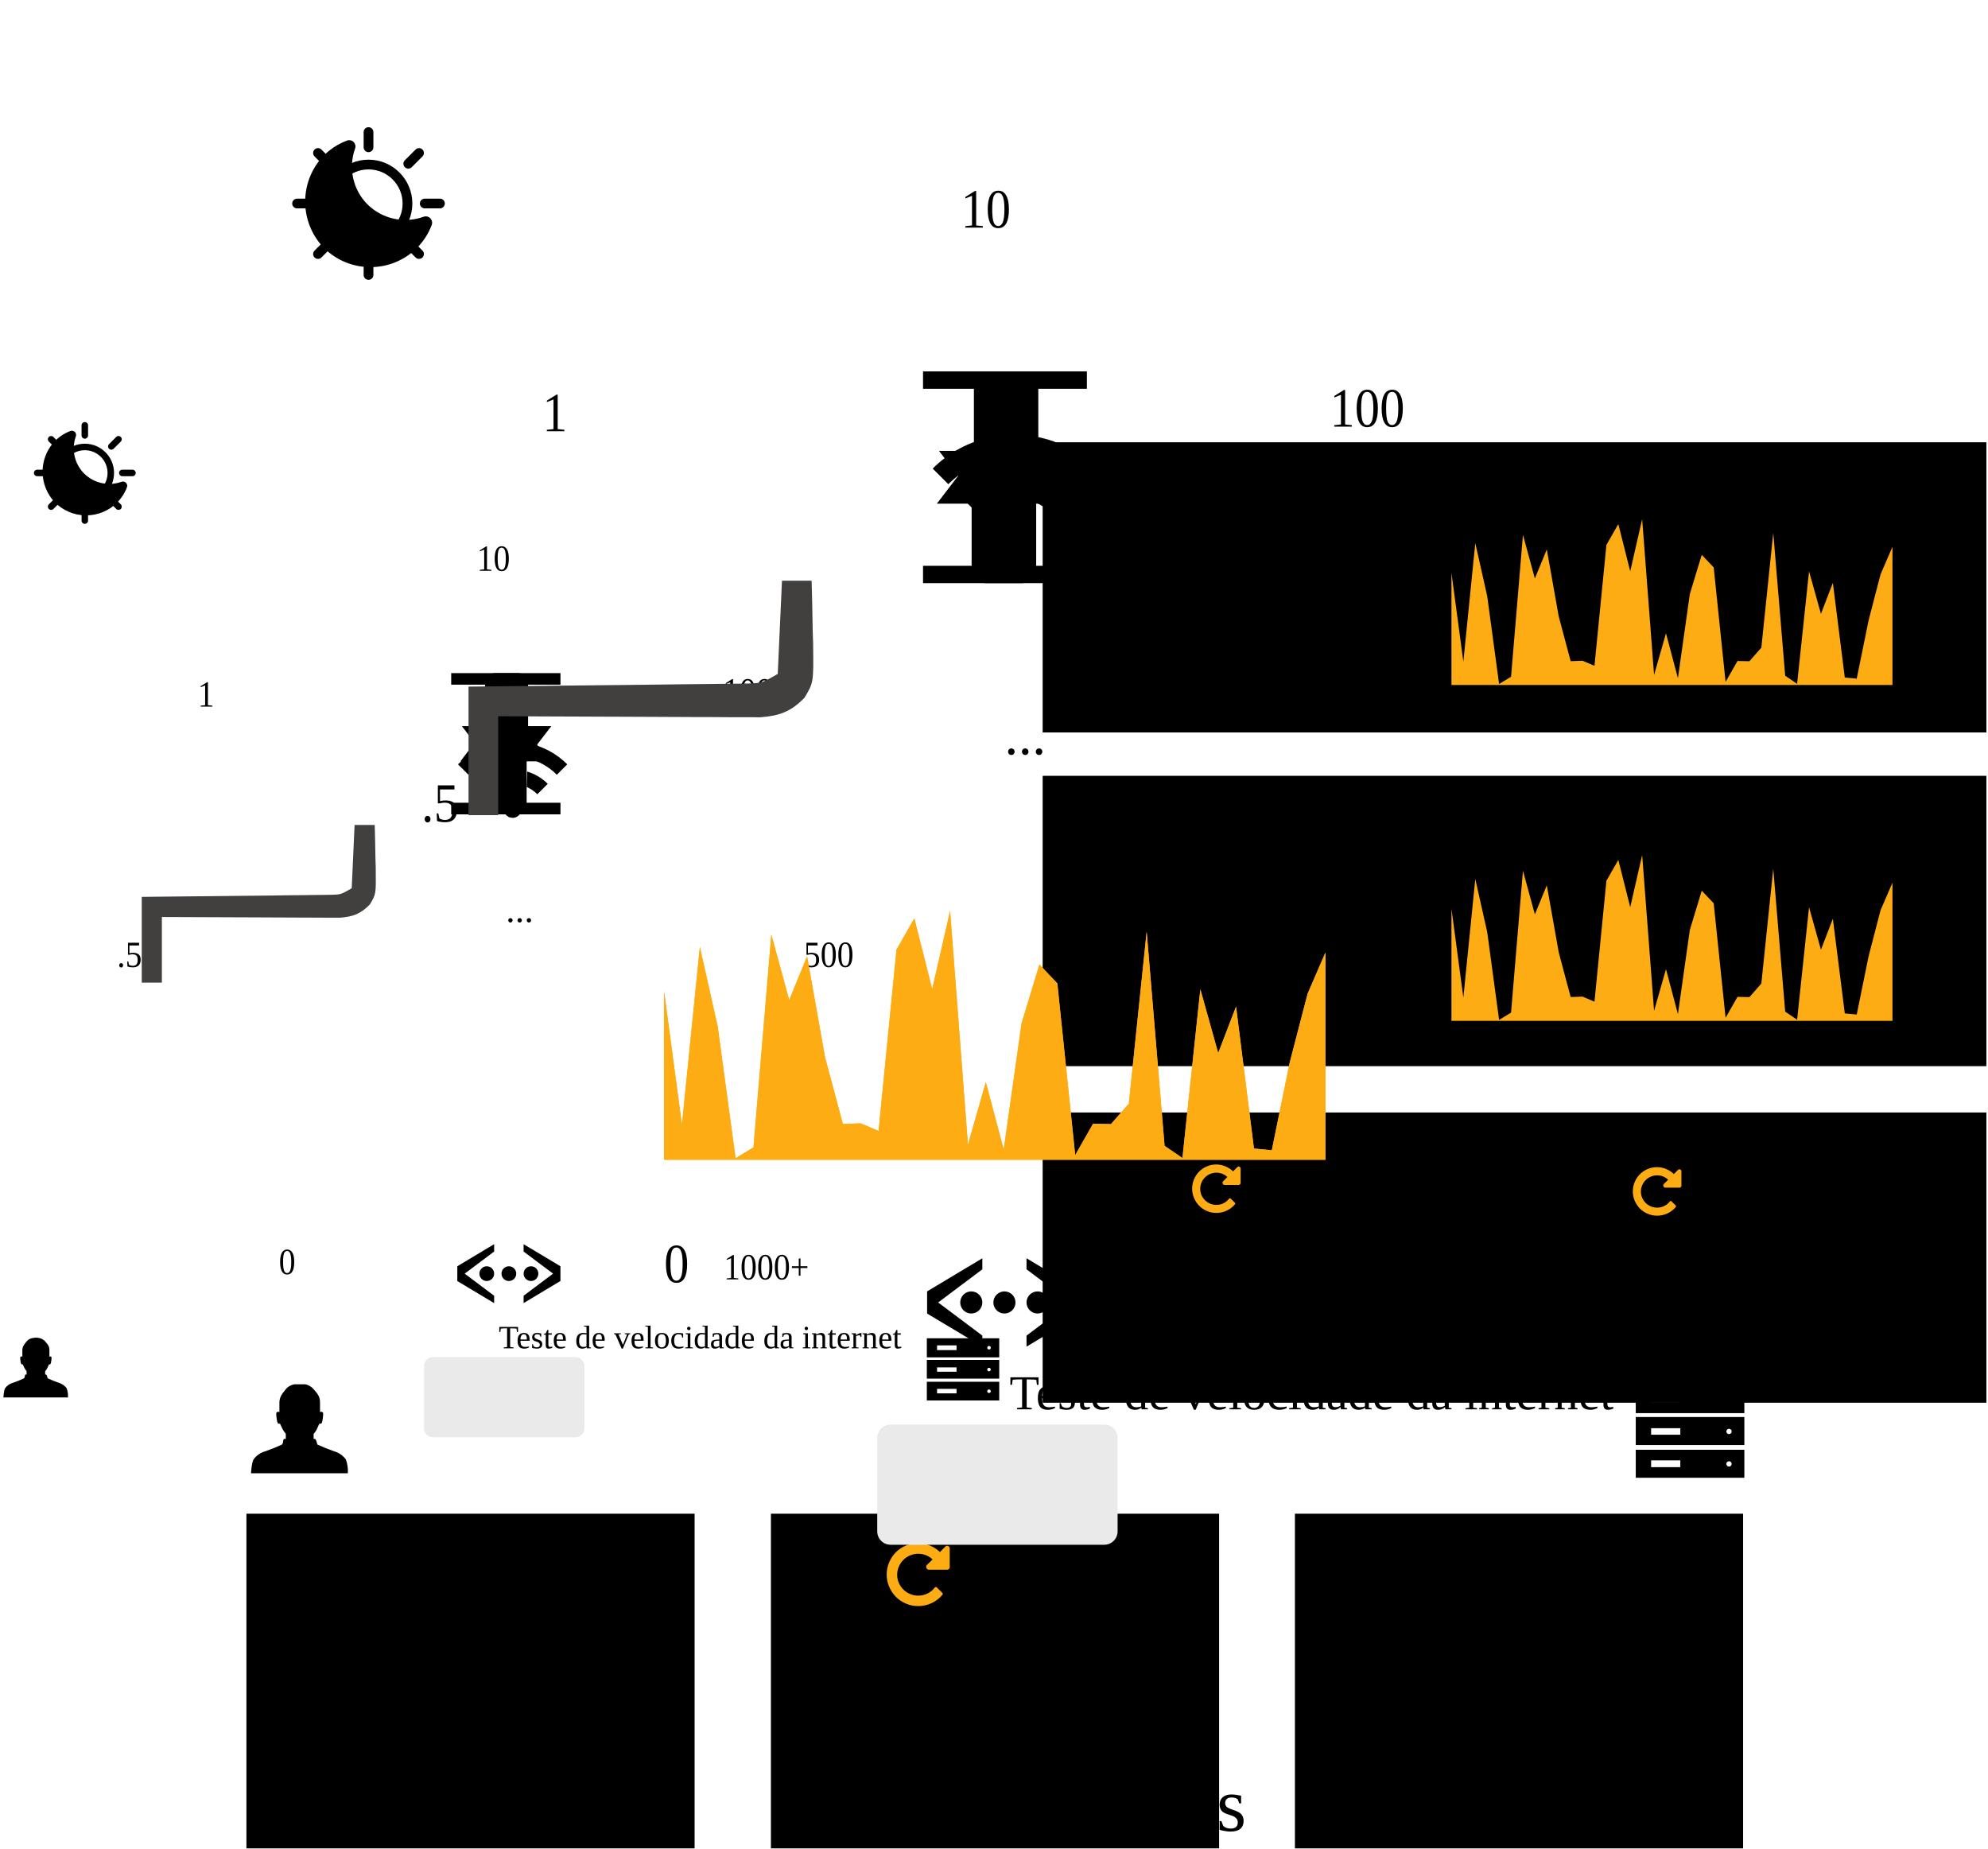
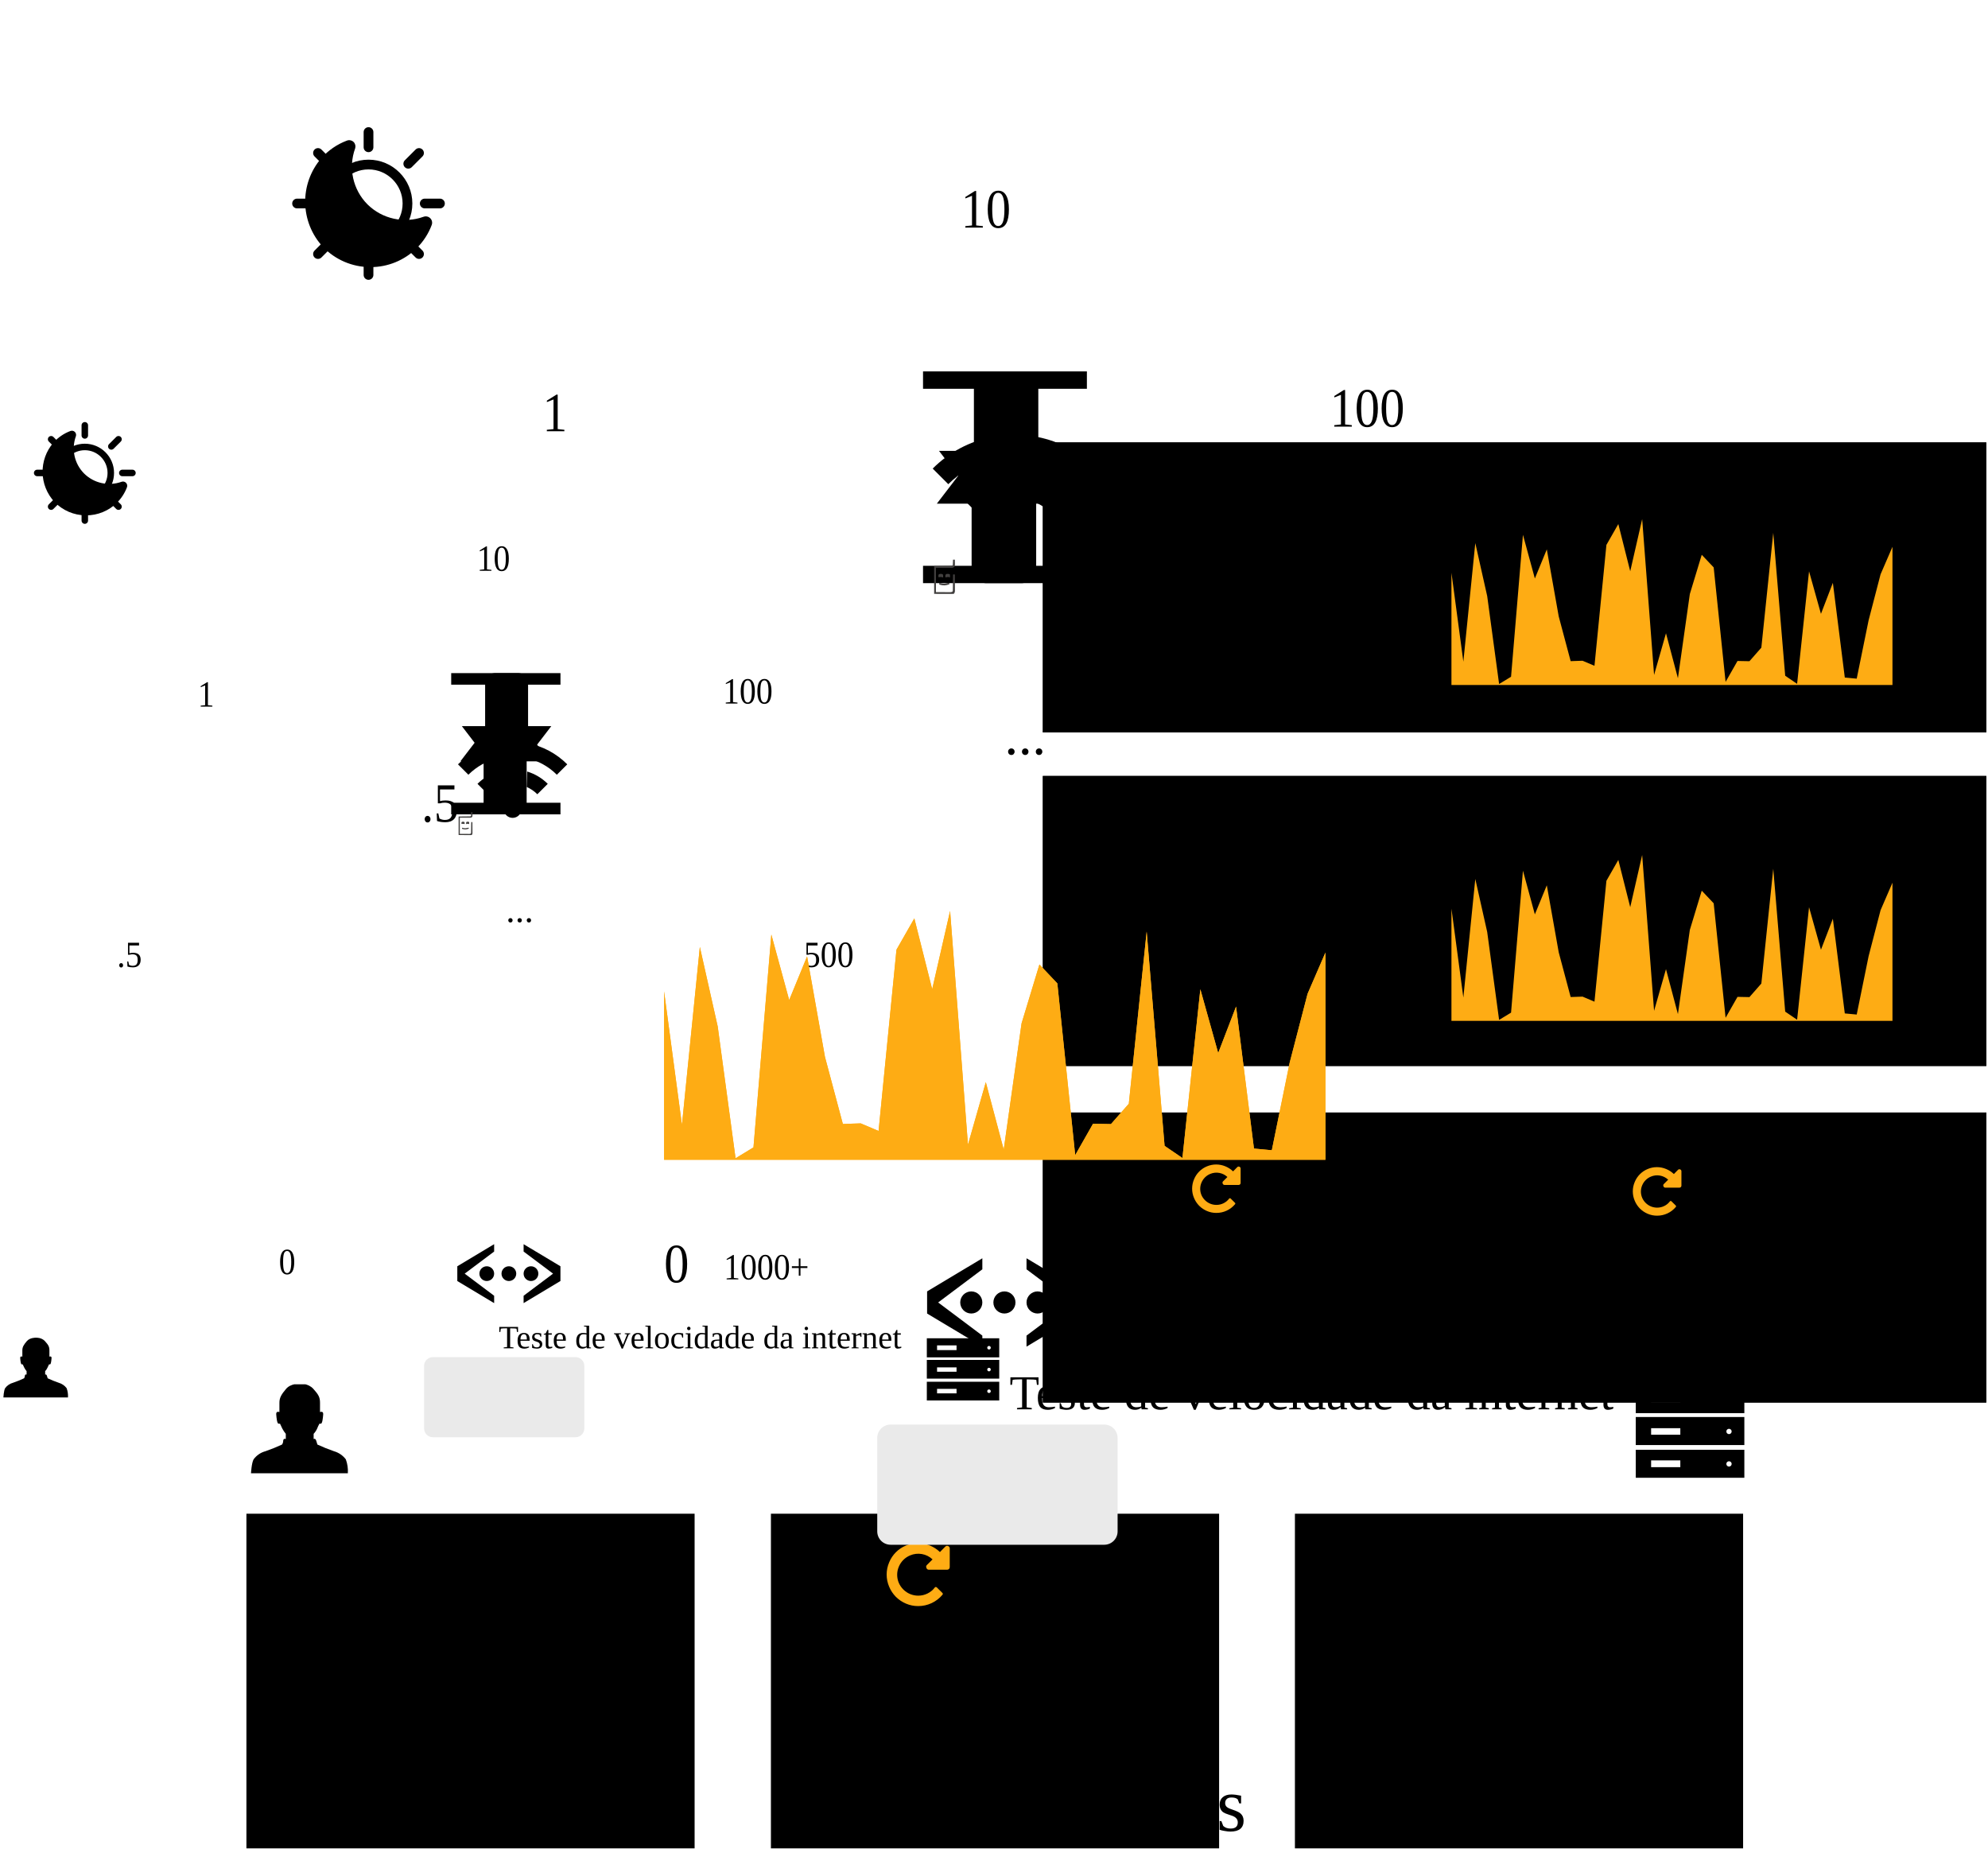
<svg xmlns="http://www.w3.org/2000/svg" xmlns:xlink="http://www.w3.org/1999/xlink" version="1.1" id="OpenSpeedtest" class="openSpeedtestApp">
-   <symbol id="logo" viewBox="0 0 262.79 50.38">
+   <symbol id="logo" viewBox="0 0 462.79 1000.38">
    <a>
      <path d="M0 0 C2.31 0 4.62 0 7 0 C7.117 3.875 7.187 7.749 7.25 11.625 C7.284 12.719 7.317 13.814 7.352 14.941 C7.462 24.065 7.462 24.065 5.297 27.648 C2.109 30.912 -0.527 31.885 -5.069 32.241 C-6.213 32.236 -7.356 32.232 -8.534 32.227 C-9.853 32.227 -11.173 32.227 -12.532 32.226 C-13.923 32.216 -15.315 32.206 -16.707 32.195 C-17.98 32.193 -19.253 32.191 -20.564 32.189 C-25.313 32.179 -30.063 32.151 -34.812 32.125 C-50.745 32.063 -50.745 32.063 -67 32 C-67 63.35 -67 94.7 -67 127 C-57.203 127.041 -47.406 127.082 -37.312 127.125 C-32.682 127.152 -32.682 127.152 -27.958 127.18 C-25.51 127.186 -23.062 127.191 -20.613 127.195 C-19.343 127.206 -18.073 127.216 -16.765 127.226 C-15.547 127.227 -14.33 127.227 -13.075 127.227 C-11.493 127.234 -11.493 127.234 -9.879 127.241 C-6.854 126.988 -4.699 126.374 -2 125 C-0.611 122.222 -0.837 119.915 -0.795 116.806 C-0.775 115.505 -0.755 114.204 -0.734 112.863 C-0.717 111.437 -0.7 110.012 -0.684 108.586 C-0.663 107.131 -0.642 105.677 -0.621 104.223 C-0.565 100.392 -0.516 96.562 -0.468 92.731 C-0.418 88.823 -0.362 84.916 -0.307 81.008 C-0.199 73.339 -0.098 65.669 0 58 C2.31 58 4.62 58 7 58 C7.07 66.893 7.123 75.786 7.155 84.679 C7.171 88.808 7.192 92.938 7.226 97.067 C7.259 101.055 7.277 105.042 7.285 109.03 C7.29 110.549 7.301 112.068 7.317 113.587 C7.339 115.72 7.342 117.852 7.341 119.985 C7.351 121.804 7.351 121.804 7.361 123.659 C6.957 127.394 5.951 129.807 4 133 C1.04 134.48 -1.96 134.13 -5.204 134.114 C-5.957 134.114 -6.711 134.114 -7.487 134.114 C-9.932 134.113 -12.376 134.106 -14.82 134.098 C-16.327 134.096 -17.834 134.095 -19.342 134.095 C-24.936 134.089 -30.531 134.075 -36.125 134.062 C-48.624 134.042 -61.123 134.021 -74 134 C-74 98.03 -74 62.06 -74 25 C-39.75 24.625 -39.75 24.625 -28.944 24.522 C-25.742 24.482 -25.742 24.482 -22.539 24.44 C-21.115 24.422 -19.691 24.408 -18.267 24.397 C-16.107 24.38 -13.948 24.351 -11.788 24.319 C-10.571 24.306 -9.354 24.292 -8.101 24.278 C-4.722 24.165 -4.722 24.165 -1 22 C-0.67 14.74 -0.34 7.48 0 0 Z " fill="#42403F" transform="translate(82,0)" />
      <path d="M0 0 C10 2 10 2 12.609 2.551 C19.647 3.873 25.469 2.558 32.266 0.656 C35 0 35 0 39 0 C39.495 2.475 39.495 2.475 40 5 C26.632 10.68 15.971 11.266 2 7 C1.34 6.67 0.68 6.34 0 6 C0 4.02 0 2.04 0 0 Z " fill="#42403F" transform="translate(28,91)" />
      <path d="M0 0 C1.296 -0.021 1.296 -0.021 2.617 -0.043 C5.125 0.188 5.125 0.188 9.125 2.188 C9.125 6.147 9.125 10.107 9.125 14.188 C7.475 13.527 5.825 12.867 4.125 12.188 C-0.451 11.861 -3.738 12.181 -7.875 14.188 C-9.387 11.163 -9.048 8.525 -8.875 5.188 C-7.085 0.329 -4.926 0.037 0 0 Z " fill="#42403F" transform="translate(60.875,55.8125)" />
      <path d="M0 0 C2.947 3.327 2.308 6.589 2.113 10.887 C2.055 11.646 1.997 12.405 1.938 13.188 C1.092 12.857 0.246 12.527 -0.625 12.188 C-5.936 10.642 -10.72 10.892 -16.062 12.188 C-16.171 10.585 -16.248 8.98 -16.312 7.375 C-16.359 6.482 -16.405 5.588 -16.453 4.668 C-16.062 2.188 -16.062 2.188 -14.324 0.387 C-9.725 -2.052 -4.888 -1.297 0 0 Z " fill="#42403F" transform="translate(41.0625,56.8125)" />
      <rect fill="transparent" x="0" y="0" width="265" height="60" />
    </a>
  </symbol>
  <symbol id="mainGaugebg" viewBox="0 0 295.93 270.18">
    <path fill="none" d="M64.32,256.41a137,137,0,1,1,192.09-24.8l-.07.09a134.45,134.45,0,0,1-24.71,24.71" />
  </symbol>
  <symbol id="mainGaugeBlue" viewBox="0 0 295.93 270.18">
    <path fill="none" d="M64.32,256.41a137,137,0,1,1,192.09-24.8l-.07.09a134.45,134.45,0,0,1-24.71,24.71" />
  </symbol>
  <symbol id="mainGaugeWhite" viewBox="0 0 295.93 270.18">
    <path fill="none" d="M64.32,256.41a137,137,0,1,1,192.09-24.8l-.07.09a134.45,134.45,0,0,1-24.71,24.71" />
  </symbol>
  <symbol id="oDoMeter" viewBox="0 0 295.93 270.18">
    <text transform="translate(76.34 264.28) scale(0.9 1)">0</text>
    <text transform="translate(23.81 164.6) scale(0.9 1)">.5</text>
    <text transform="translate(50.01 80.11) scale(0.9 1)">1</text>
    <text transform="translate(140.58 36.04) scale(0.9 1)">10</text>
    <text transform="translate(220.43 79.11) scale(0.9 1)">100</text>
    <text transform="translate(246.71 164.6) scale(0.9 1)">500</text>
    <text id="oDoTopSpeed" class="oDoTop-Speed" transform="translate(220.71 265.99) scale(0.9 1)">1000+</text>
    <text id="oDoLiveSpeed" class="oDoLive-Speed" transform="translate(150 150) scale(1 1)">...</text>
    <text id="oDoLiveStatus" class="oDoLive-Status" transform="translate(151 170) scale(1 1)" />
  </symbol>
  <symbol id="progressBar" viewBox="0 0 293.53 18.38">
    <defs>
      <symbol id="personLeft" class="uiBg" viewBox="0 0 33.46 30.9">
        <path d="M32.7,4.8a7.81,7.81,0,0,1-4.1,2.8,61.42,61.42,0,0,0-5.7,2.3s-.1.3-.4,1.3-.9.6-.9.6v1.8a6.15,6.15,0,0,1,1.2,1.8,14.72,14.72,0,0,0,.8,1.7h.5c.5,0,.7,1.9.8,3.2s-1.1.8-1.1.8v3.2c0,1.9-.5,2.8-2.3,4.8s-4.7,1.8-4.7,1.8-3.1.1-4.7-1.8-2.3-3-2.3-4.8V21.1s-1.2.5-1.1-.8.3-3.2.8-3.2H10s.3-.6.8-1.7A9.62,9.62,0,0,1,12,13.6V11.8s-.8.4-.9-.6a2.26,2.26,0,0,0-.4-1.3A61.42,61.42,0,0,0,5,7.6,7.41,7.41,0,0,1,.9,4.8C.2,3.6,0,0,0,0H33.4A11.7,11.7,0,0,1,32.7,4.8Z" />
      </symbol>
      <symbol id="progressElement" class="uiBg" viewBox="0 0 409.31 10.48">
        <line id="progressbg" class="progressbg" x1="5" y1="5" x2="405" y2="5" />
      </symbol>
      <symbol id="doc" class="uiBg" viewBox="0 0 36.8 31.6">
        <path d="M0,31.6V21.9H36.8v9.7Zm15.1-6H5.2V28h9.9Zm16.5.3a.9.9,0,1,0,.9.9A.9.9,0,0,0,31.6,25.9Z" />
        <path d="M0,20.6V11.1H36.8v9.5Zm15.1-6H5.2v2.2h9.9Zm16.5.2a.9.9,0,1,0,.9.9A.9.9,0,0,0,31.6,14.8Z" />
        <path d="M0,9.5V0H36.8V9.5ZM15.1,3.6H5.2V5.9h9.9Zm16.5.2a.9.9,0,1,0,.9.9A.9.9,0,0,0,31.6,3.8Z" />
      </symbol>
    </defs>
    <g id="Progress">
      <g>
        <use width="33.46" height="30.9" transform="matrix(0.57, 0, 0, -0.57, 0, 17.49)" xlink:href="#personLeft" />
        <use width="409.31" height="10.48" transform="matrix(0.57, 0, 0, -0.57, 28.35, 13.39)" xlink:href="#progressElement" />
        <use width="36.8" height="31.6" transform="matrix(0.58, 0, 0, -0.58, 272.2, 18.38)" xlink:href="#doc" />
      </g>
    </g>
  </symbol>
  <symbol id="upSymbol" viewBox="0 0 32.21 41.62">
    <g>
      <path d="M2.71,26H9.55V38.55a2.93,2.93,0,0,0,2.78,3.07h7.13a2.94,2.94,0,0,0,2.78-3.07V26h6.84L15.89,8.8Z" />
      <rect width="32.21" height="3.41" />
    </g>
  </symbol>
  <symbol id="downSymbol" viewBox="0 0 32.21 41.62">
    <g>
      <path d="M29.51,15.62H22.66V3.08A2.94,2.94,0,0,0,19.88,0H12.76A2.94,2.94,0,0,0,10,3.08V15.62H3.14l13.18,17.2Z" />
      <rect y="38.21" width="32.21" height="3.41" />
    </g>
  </symbol>
  <symbol id="resultCard" viewBox="0 0 278.13 85.49">
    <g>
      <rect width="278.13" height="85.49" />
    </g>
  </symbol>
  <symbol id="resultCardMob" viewBox="0 0 88.1 65.79">
    <g>
      <rect width="88.1" height="65.79" />
    </g>
  </symbol>
  <symbol id="downloadRc1" viewBox="0 0 66.93 13.85">
    <g>
      <text transform="translate(0 10.52)" class="rtext">DOWNLOAD</text>
    </g>
  </symbol>
  <symbol id="uploadRc2" viewBox="0 0 46.73 13.85">
    <g>
      <text transform="translate(0 10.52)" class="rtext">UPLOAD</text>
    </g>
  </symbol>
  <symbol id="pingSymbol" viewBox="0 0 14.28 14.28">
    <g>
      <path d="M13.92.64a.55.55,0,0,0-.65.13L12.06,2A7.21,7.21,0,0,0,9.79.52a7,7,0,0,0-5.42,0,7,7,0,0,0-3.8,3.8,7,7,0,0,0,0,5.54,7.23,7.23,0,0,0,1.52,2.28,7.25,7.25,0,0,0,2.28,1.53,6.89,6.89,0,0,0,2.77.56,7.12,7.12,0,0,0,5.5-2.57.31.31,0,0,0,.07-.21.23.23,0,0,0-.09-.19L11.35,10a.36.36,0,0,0-.24-.09.27.27,0,0,0-.21.11,4.61,4.61,0,0,1-1.67,1.37,4.68,4.68,0,0,1-2.09.48,4.75,4.75,0,0,1-3.36-1.39A4.84,4.84,0,0,1,2.76,9a4.68,4.68,0,0,1-.38-1.85A4.63,4.63,0,0,1,2.76,5.3,4.74,4.74,0,0,1,5.3,2.76a4.72,4.72,0,0,1,5.09.9L9.1,4.94A.54.54,0,0,0,9,5.58.56.56,0,0,0,9.52,6h4.17a.61.61,0,0,0,.42-.17.57.57,0,0,0,.17-.42V1.19a.56.56,0,0,0-.36-.55Z" style="fill: #feac14" />
    </g>
  </symbol>
  <symbol id="pingRc3" viewBox="0 0 28.43 13.85">
    <g>
      <text transform="translate(0 10.52)" class="rtext">PING</text>
    </g>
  </symbol>
  <symbol id="jitterRc3" viewBox="0 0 39.95 13.85">
    <text class="rtext" transform="translate(0 9.64)">JITTER</text>
  </symbol>
  <symbol id="downResultC1" viewBox="0 0 53.35 39.8">
    <text id="downResult" transform="translate(0 20.07)" class="rtextnum">---</text>
    <text x="0" y="35" class="rtextmbms">Mbps</text>
  </symbol>
  <symbol id="upResultC2" viewBox="0 0 53.35 39.8">
    <text id="upRestxt" transform="translate(0 20.07)" class="rtextnum">---</text>
    <text x="0" y="36.09" class="rtextmbms">Mbps</text>
  </symbol>
  <symbol id="pingResultC3" viewBox="0 0 40.01 39.79">
    <text transform="translate(0 20.07)" id="pingResult" class="rtextnum">--</text>
    <text x="0" y="35" class="rtextmbms">ms</text>
  </symbol>
  <symbol id="jitterResultC3" viewBox="0 0 21.99 39.79">
    <text id="jitterDesk" transform="translate(2.33 20.07)" class="rtextnum">--</text>
    <text x="2" y="35" xml:space="preserve" class="rtextmbms">ms</text>
  </symbol>
  <symbol style="fill: url(#gradient)" id="graphc1" viewBox="0 0 200 100">
    <polygon points="0,50 0.00,16.91 3.51,43.13 7.03,8.17 10.54,23.80 14.05,49.71 17.57,47.57 21.08,5.73 24.59,18.61 28.11,10.03 31.62,29.77 35.14,42.97 38.65,42.85 42.16,44.34 45.68,8.71 49.19,2.56 52.70,16.48 56.22,1.10 59.73,47.04 63.24,34.75 66.76,48.00 70.27,23.19 73.78,11.62 77.30,15.34 80.81,49.09 84.32,42.92 87.84,42.99 91.35,38.99 94.86,5.15 98.38,47.27 101.89,49.66 105.41,16.49 108.92,29.03 112.43,19.89 115.95,47.80 119.46,48.13 122.97,30.92 126.49,17.38 130.00,9.27 130,50" class="line" />
  </symbol>
  <symbol style="fill: url(#gradient)" id="graphc2" viewBox="0 0 200 100">
    <polygon points="0,50 0.00,16.91 3.51,43.13 7.03,8.17 10.54,23.80 14.05,49.71 17.57,47.57 21.08,5.73 24.59,18.61 28.11,10.03 31.62,29.77 35.14,42.97 38.65,42.85 42.16,44.34 45.68,8.71 49.19,2.56 52.70,16.48 56.22,1.10 59.73,47.04 63.24,34.75 66.76,48.00 70.27,23.19 73.78,11.62 77.30,15.34 80.81,49.09 84.32,42.92 87.84,42.99 91.35,38.99 94.86,5.15 98.38,47.27 101.89,49.66 105.41,16.49 108.92,29.03 112.43,19.89 115.95,47.80 119.46,48.13 122.97,30.92 126.49,17.38 130.00,9.27 130,50" class="line2" />
  </symbol>
  <symbol id="jitterMob" viewBox="0 0 58.1 35.77">
    <text id="pingMobres" transform="translate(11.07 18.05)" class="rtextnum">--</text>
    <text x="-8" y="33.46" class="rtextmbms">Jitter</text>
    <text id="JitterResultMon" x="17" y="33.46" class="jitter-Mob">--</text>
    <text id="JitterResultms" x="36" y="33.46" class="rtextmbms">ms</text>
  </symbol>
  <symbol id="settings" viewBox="0 0 100 125">
    <rect fill="transparent" x="0" y="25" width="100" height="50" />
    <path d="M36.43,29.64,9.29,50,36.43,70.36v6.78L2.5,56.79V43.21L36.43,22.86Z" />
    <path d="M63.57,70.36,90.71,50,63.57,29.64V22.86L97.5,43.21V56.79L63.57,77.14Z" />
    <circle cx="29.64" cy="50" r="6.79" />
    <circle cx="50" cy="50" r="6.79" />
    <circle cx="70.36" cy="50" r="6.79" />
  </symbol>
  <symbol id="playButton" style="fill: #eaeaea" viewBox="0 0 191.255 191.255">
    <rect width="180" height="90" rx="10" ry="10" class="startButton" />
    <text class="buttonTxt" x="90" y="60">Iniciar</text>
  </symbol>
  <symbol id="introProgress" viewBox="0 0 409.31 10.48">
    <line x1="5" y1="5" x2="405" y2="5" />
  </symbol>
  <symbol id="ConnectError" viewBox="0 0 489.6 489.6">
    <a>
      <g>
        <g>
          <path d="M179.6,235.6c-33.7,10.3-65.5,28.5-92.2,55.1l46.6,46.6c13.9-13.9,30.1-24.8,47.6-32.5L179.6,235.6z" />
          <path d="M175.8,109C111.3,122,49.9,153.4,0,203.3l46.6,46.6c37.5-37.5,83.1-61.9,131.2-73.7L175.8,109z" />
          <path d="M313.8,109l-2,67.3c48.1,11.8,93.7,36.2,131.2,73.7l46.6-46.6C439.8,153.4,378.3,122,313.8,109z" />
          <path d="M307.9,304.8c17.5,7.7,33.7,18.6,47.7,32.6l46.6-46.6c-26.6-26.6-58.5-44.9-92.2-55.2L307.9,304.8z" />
        </g>
        <circle cx="244.8" cy="403.2" r="40" />
        <g>
          <path d="M260.6,330.4h-31.7c-8.3,0-15.1-6.6-15.3-14.9L206,62.2c-0.3-8.6,6.7-15.8,15.3-15.8h47c8.6,0,15.6,7.1,15.3,15.8                  l-7.7,253.3C275.7,323.8,268.9,330.4,260.6,330.4z" />
        </g>
      </g>
    </a>
  </symbol>
  <symbol class="Your-IP" viewBox="0 0 300 299.12">
    <text id="YourIP" transform="translate(140 228) scale(.8 .8)">Teste de velocidade da internet</text>
  </symbol>
  <symbol id="light" viewBox="0 0 512 512">
    <g>
      <path d="M256,108.936c-81.091,0-147.064,65.973-147.064,147.064S174.909,403.064,256,403.064S403.064,337.091,403.064,256         S337.091,108.936,256,108.936z M256,370.383c-63.071,0-114.383-51.312-114.383-114.383c0-63.071,51.312-114.383,114.383-114.383         c63.071,0,114.383,51.312,114.383,114.383C370.383,319.071,319.071,370.383,256,370.383z" />
      <path d="M256,83.708c9.024,0,16.34-7.316,16.34-16.34V16.34C272.34,7.316,265.024,0,256,0c-9.024,0-16.34,7.316-16.34,16.34         v51.027C239.66,76.391,246.976,83.708,256,83.708z" />
      <path d="M256,428.292c-9.024,0-16.34,7.316-16.34,16.34v51.027c0,9.024,7.316,16.34,16.34,16.34c9.024,0,16.34-7.316,16.34-16.34         v-51.027C272.34,435.609,265.024,428.292,256,428.292z" />
      <path d="M111.062,134.171c6.38,6.381,16.727,6.381,23.109,0c6.381-6.38,6.381-16.727,0-23.109L98.089,74.981         c-6.38-6.381-16.727-6.381-23.109,0c-6.381,6.38-6.381,16.727,0,23.109L111.062,134.171z" />
      <path d="M400.938,377.829c-6.38-6.381-16.727-6.38-23.109,0c-6.381,6.38-6.381,16.727,0,23.109l36.081,36.082         c6.38,6.382,16.727,6.382,23.109,0c6.382-6.38,6.382-16.727,0-23.109L400.938,377.829z" />
      <path d="M83.708,256c0-9.024-7.316-16.34-16.34-16.34H16.34C7.316,239.66,0,246.976,0,256c0,9.024,7.316,16.34,16.34,16.34         h51.027C76.391,272.34,83.708,265.024,83.708,256z" />
      <path d="M495.66,239.66h-51.027c-9.024,0-16.34,7.316-16.34,16.34c0,9.024,7.316,16.34,16.34,16.34h51.027         c9.024,0,16.34-7.316,16.34-16.34C512,246.976,504.684,239.66,495.66,239.66z" />
      <path d="M111.062,377.829l-36.081,36.082c-6.381,6.382-6.381,16.727,0,23.109c6.38,6.382,16.727,6.383,23.109,0l36.081-36.082         c6.381-6.381,6.381-16.727,0-23.109C127.79,371.447,117.443,371.447,111.062,377.829z" />
      <path d="M400.938,134.171l36.081-36.082c6.382-6.381,6.382-16.727,0-23.109c-6.38-6.381-16.727-6.381-23.109,0l-36.081,36.082         c-6.381,6.381-6.381,16.727,0,23.109C384.21,140.552,394.557,140.553,400.938,134.171z" />
    </g>
    <rect fill="none" width="512" cursor="pointer" pointer-events="visible" height="512" />
  </symbol>
  <symbol id="dark" viewBox="0 0 1024 1024">
    <path d="M524.8 938.667h-4.267a439.893 439.893 0 0 1-313.173-134.4 446.293 446.293 0 0 1-11.093-597.333 432.213 432.213 0 0 1 170.667-116.907 42.667 42.667 0 0 1 45.227 9.387 42.667 42.667 0 0 1 10.24 42.667 358.4 358.4 0 0 0 82.773 375.893 361.387 361.387 0 0 0 376.747 82.773 42.667 42.667 0 0 1 54.187 55.04A433.493 433.493 0 0 1 836.267 810.667a438.613 438.613 0 0 1-311.467 128z" />
  </symbol>
  <a id="resultsData">
    <svg class="Desktop" viewBox="0 0 586 346">
      <g id="UI-Desk">
        <use id="mainGaugebg-Desk" class="main-Gaugebg" xlink:href="#mainGaugebg" x="10.28" y="36.11" width="273.94" height="245.39" />
        <use id="mainGaugeBlue-Desk" class="main-GaugeBlue" xlink:href="#mainGaugeBlue" x="10.28" y="36.11" width="273.94" height="245.39" />
        <use id="mainGaugeWhite-Desk" class="main-GaugeWhite" xlink:href="#mainGaugeWhite" x="10.28" y="36.11" width="273.94" height="245.39" />
        <use xlink:href="#resultCard" class="Cards" x="307.4" y="31" width="278.1" height="85.5">
						</use>
        <use xlink:href="#resultCard" class="Cards" x="307.4" y="129.3" width="278.1" height="85.5">
						</use>
        <use xlink:href="#resultCard" class="Cards" x="307.4" y="228.5" width="278.1" height="85.5">
						</use>
        <use id="downSymbolDesk" xlink:href="#downSymbol" class="Desktop" x="133" y="99" width="32.21" height="41.62" />
        <use id="upSymbolDesk" xlink:href="#upSymbol" class="Desktop" x="133" y="99" width="32.21" height="41.62" />
        <use id="ConnectErrorDesk" xlink:href="#ConnectError" class="ConnectError" x="135" y="107.8" width="32.21" height="41.62" />
        <use class="oDo-Meter" xlink:href="#oDoMeter" x="10.28" y="36.11" width="273.94" height="245.39" />
        <use xlink:href="#progressBar" x="1" y="295" width="293.53" height="18.38" />
        <use id="progressStatus-Desk" class="intro-Progress" xlink:href="#introProgress" x="29" y="295" width="234" height="21" />
        <use xlink:href="#downloadRc1" x="335.05" y="50.28" width="67" height="16">
						</use>
        <use xlink:href="#uploadRc2" x="345.33" y="145.2" width="47" height="16">
						</use>
        <use xlink:href="#pingSymbol" x="351.4" y="243.8" width="14.3" height="14.4" />
        <use xlink:href="#pingSymbol" x="481.3" y="244.6" width="14.33" height="14.4" />
        <use xlink:href="#pingRc3" x="367.01" y="244.68" width="28" height="16">
						</use>
        <use xlink:href="#jitterRc3" x="495.61" y="246.3" width="39.95" height="13.85">
						</use>
        <use xlink:href="#upSymbol" class="Symbol" x="329" y="146.5" width="11.8" height="13.9" />
        <use xlink:href="#downSymbol" class="Symbol" x="318.7" y="51.9" width="11.8" height="13.8" />
        <use xlink:href="#graphc2" x="427.84" y="134" width="200" height="135">
						</use>
        <use xlink:href="#graphc1" x="427.84" y="35" width="200" height="135">
						</use>
        <use xlink:href="#downResultC1" x="298" y="67.21" width="200" height="45.1">
						</use>
        <use xlink:href="#upResultC2" x="298" y="162.13" width="200" height="45.1">
						</use>
        <use xlink:href="#pingResultC3" x="303.73" y="261.55" width="200" height="45.1">
						</use>
        <use xlink:href="#jitterResultC3" x="420.04" y="262.17" width="200" height="45.1">
						</use>
      </g>
      <g id="intro-Desk">
        <use id="logo-Desk" xlink:href="#logo" x="35" y="140" width="222.8" height="50.22" />
        <use id="deskStart" class="deskStart" xlink:href="#mainGaugebg" x="10.28" y="36.11" width="273.94" height="245.39" />
        <use xlink:href="#resultCard" class="Cards" x="307.4" y="31" width="278.1" height="85.5" />
        <use xlink:href="#resultCard" class="Cards" x="307.4" y="228.5" width="278.1" height="85.5" />
        <use xlink:href="#resultCard" class="Cards" x="307.4" y="129.3" width="278.1" height="85.5" />
        <use xlink:href="#downloadRc1" x="335.05" y="50.28" width="67" height="16">
						</use>
        <use xlink:href="#uploadRc2" x="345.33" y="145.2" width="47" height="16">
						</use>
        <use xlink:href="#pingSymbol" x="351.4" y="243.8" width="14.3" height="14.4" />
        <use xlink:href="#pingSymbol" x="481.3" y="244.6" width="14.33" height="14.4" />
        <use xlink:href="#pingRc3" x="367.01" y="244.68" width="28" height="16">
						</use>
        <use xlink:href="#jitterRc3" x="495.61" y="246.3" width="39.95" height="13.85">
						</use>
        <use xlink:href="#upSymbol" class="Symbol" x="329" y="146.5" width="11.8" height="13.9" />
        <use xlink:href="#downSymbol" class="Symbol" x="318.7" y="51.9" width="11.8" height="13.8" />
        <use xlink:href="#graphc2" x="427.84" y="134" width="200" height="135">
						</use>
        <use xlink:href="#graphc1" x="427.84" y="35" width="200" height="135">
						</use>
        <use xlink:href="#downResultC1" x="298" y="67.21" width="200" height="45.1">
						</use>
        <use xlink:href="#upResultC2" x="298" y="162.13" width="200" height="45.1">
						</use>
        <use xlink:href="#pingResultC3" x="303.73" y="261.55" width="200" height="45.1">
						</use>
        <use xlink:href="#jitterResultC3" x="420.04" y="262.17" width="200" height="45.1">
						</use>
        <use id="nightmode" class="darkmode" xlink:href="#dark" x="10" y="25" width="30" height="30" />
        <use id="daymode" class="darkmode" xlink:href="#light" x="10" y="25" width="30" height="30" />
        <use id="startButtonDesk" class="startButton" xlink:href="#playButton" x="125" y="300.6" width="50.2" height="50.2">
						</use>
        <use id="settingsDesk" class="Startsettings" xlink:href="#settings" x="100" y="260" width="100" height="40">
						</use>
        <use class="Desktop" id="ipDesk" xlink:href="#YourIP" x="7" y="70" />
      </g>
    </svg>
    <svg class="Mobile" viewBox="0 0 295.9 363.3">
      <g id="UI-Mob">
        <use id="mainGaugebg-Mob" class="main-Gaugebg" xlink:href="#mainGaugebg" x="11.18" y="12" width="273.94" height="245.39" />
        <use id="mainGaugeBlue-Mob" class="main-GaugeBlue" xlink:href="#mainGaugeBlue" x="11.18" y="12" width="273.94" height="245.39" />
        <use id="mainGaugeWhite-Mob" class="main-GaugeWhite" xlink:href="#mainGaugeWhite" x="11.18" y="12" width="273.94" height="245.39" />
        <use xlink:href="#resultCardMob" class="Cards" x="1" y="297.52" width="88.1" height="65.8">
						</use>
        <use xlink:href="#resultCardMob" class="Cards" x="104.1" y="297.52" width="88.1" height="65.8">
						</use>
        <use xlink:href="#resultCardMob" class="Cards" x="207.1" y="297.52" width="88.1" height="65.8">
						</use>
        <use id="upSymbolMob" xlink:href="#upSymbol" class="Mobile" x="134" y="73" width="32.21" height="41.62" />
        <use id="downSymbolMob" xlink:href="#downSymbol" class="Mobile" x="134" y="73" width="32.21" height="41.62" />
        <use id="ConnectErrorMob" xlink:href="#ConnectError" class="ConnectError" x="135.9" y="74.02" width="32.21" height="41.62" />
        <use class="oDo-Meter" xlink:href="#oDoMeter" x="11.18" y="12" width="273.94" height="245.39" />
        <use xlink:href="#progressBar" x="1.9" y="272.08" width="293.53" height="18.38" />
        <use id="progressStatus-Mob" class="intro-Progress" xlink:href="#introProgress" x="29" y="272" width="234.5" height="21.5" />
        <use xlink:href="#downloadRc1" x="22.36" y="301.63" width="60" height="15">
						</use>
        <use xlink:href="#uploadRc2" x="237.51" y="301.64" width="42" height="15">
						</use>
        <use xlink:href="#pingRc3" x="143.88" y="301.72" width="26" height="15">
						</use>
        <use xlink:href="#upSymbol" class="Symbol" x="221.8" y="303.42" width="12.3" height="10.6" />
        <use xlink:href="#downSymbol" class="Symbol" x="7.7" y="303.42" width="10.6" height="12.4" />
        <use xlink:href="#pingSymbol" x="126.8" y="303.32" width="12.5" height="12.4" />
        <use id="graphMob1" xlink:href="#graphc1" x="83.1" y="160.45" width="200" height="135">
						</use>
        <use id="graphMob2" xlink:href="#graphc2" x="83.1" y="160.45" width="200" height="135">
						</use>
        <use xlink:href="#jitterMob" x="71.14" y="317.65" width="200" height="45.1">
						</use>
        <use xlink:href="#upResultC2" x="182" y="317.67" width="200" height="45.1">
						</use>
        <use xlink:href="#downResultC1" x="-25" y="317.64" width="200" height="45.1">
						</use>
      </g>
      <g id="intro-Mob">
        <use id="nightmode-Mob" class="darkmode" xlink:href="#dark" x="10" y="25" width="30" height="30" />
        <use id="daymode-Mob" class="darkmode" xlink:href="#light" x="10" y="25" width="30" height="30" />
        <use id="logo-Desk" xlink:href="#logo" x="38" y="110" width="218.8" height="50.22" />
        <use id="deskStartMob" class="deskStart" xlink:href="#mainGaugebg" x="11.18" y="12" width="273.94" height="245.39" />
        <use id="startButtonMob" class="startButton" xlink:href="#playButton" x="125" y="280" width="50.2" height="50.2">
						</use>
        <use id="settingsMob" class="Startsettings" xlink:href="#settings" x="100" y="240" width="100" height="40">
						</use>
        <use class="Mobile" id="ipMob" xlink:href="#YourIP" x="11" y="49" />
      </g>
    </svg>
  </a>
  <linearGradient id="gradient" x1="0%" y1="0%" x2="0%" y2="100%">
    <stop offset="0%" stop-color="#feac14" />
    <stop offset="100%" stop-color="#feac14" />
  </linearGradient>
  <radialGradient id="RadialGradient1">
    <stop offset="0%" stop-color="#feac14" />
    <stop offset="100%" stop-color="#feac14" />
  </radialGradient>
</svg>
